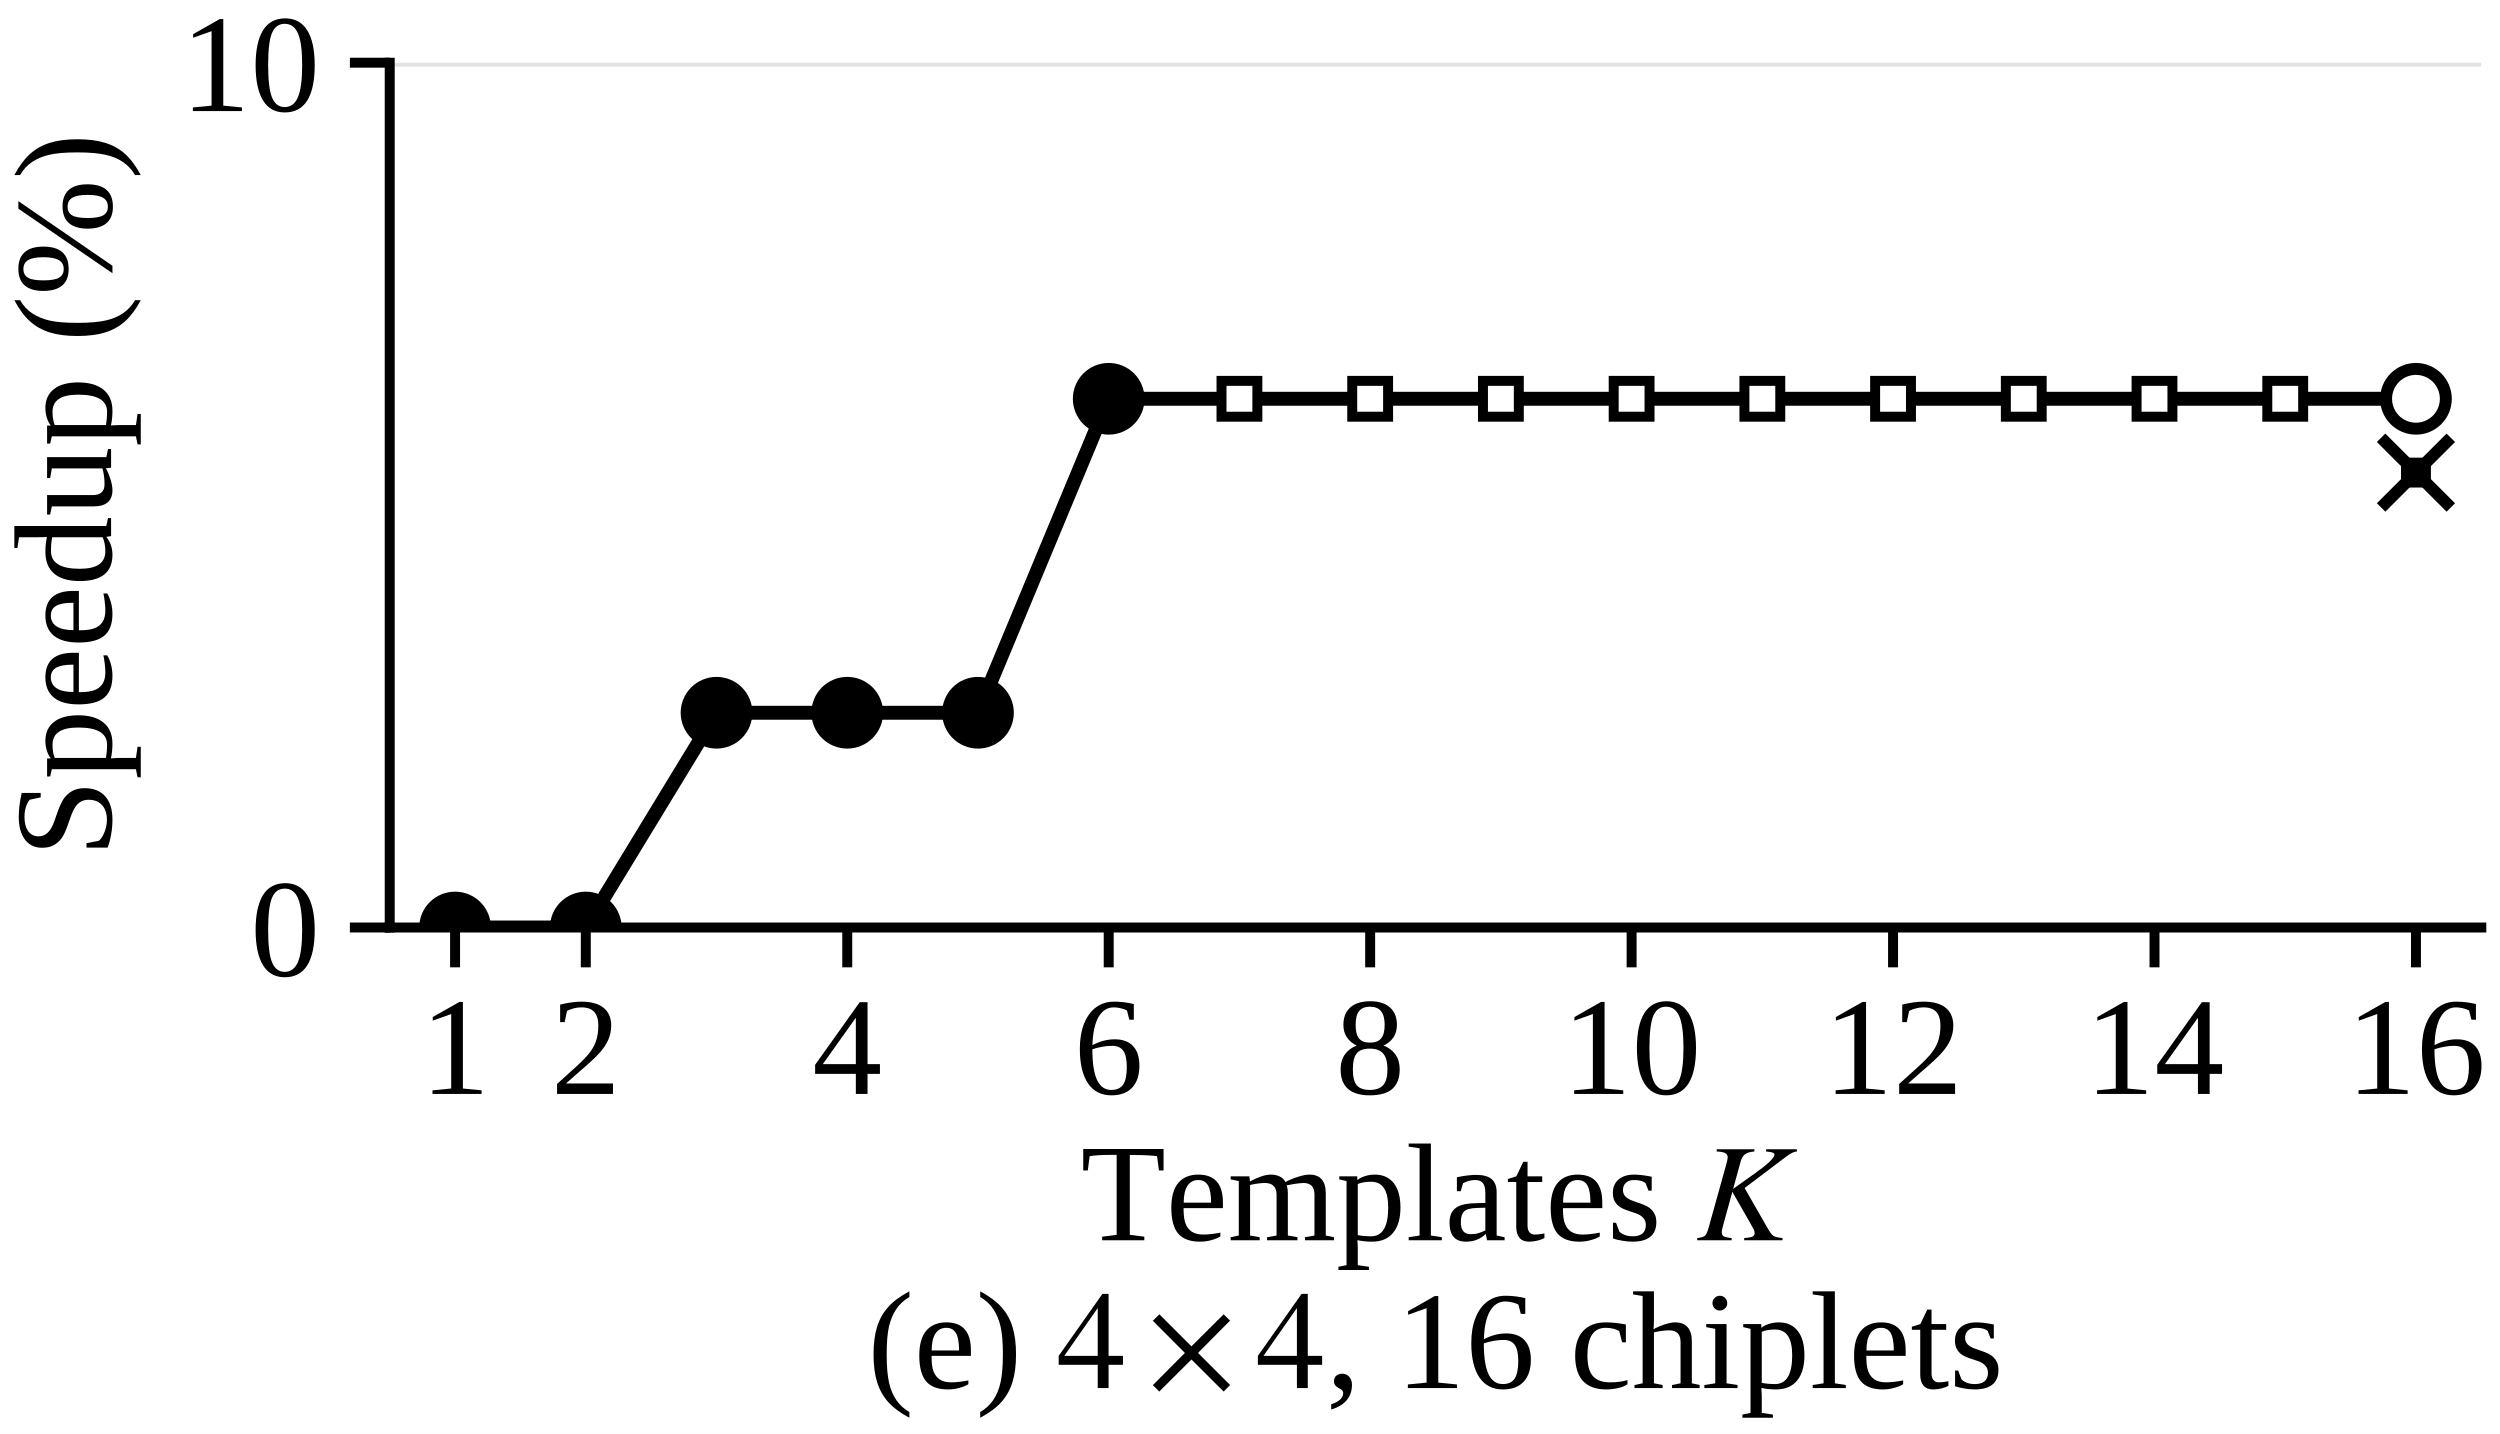
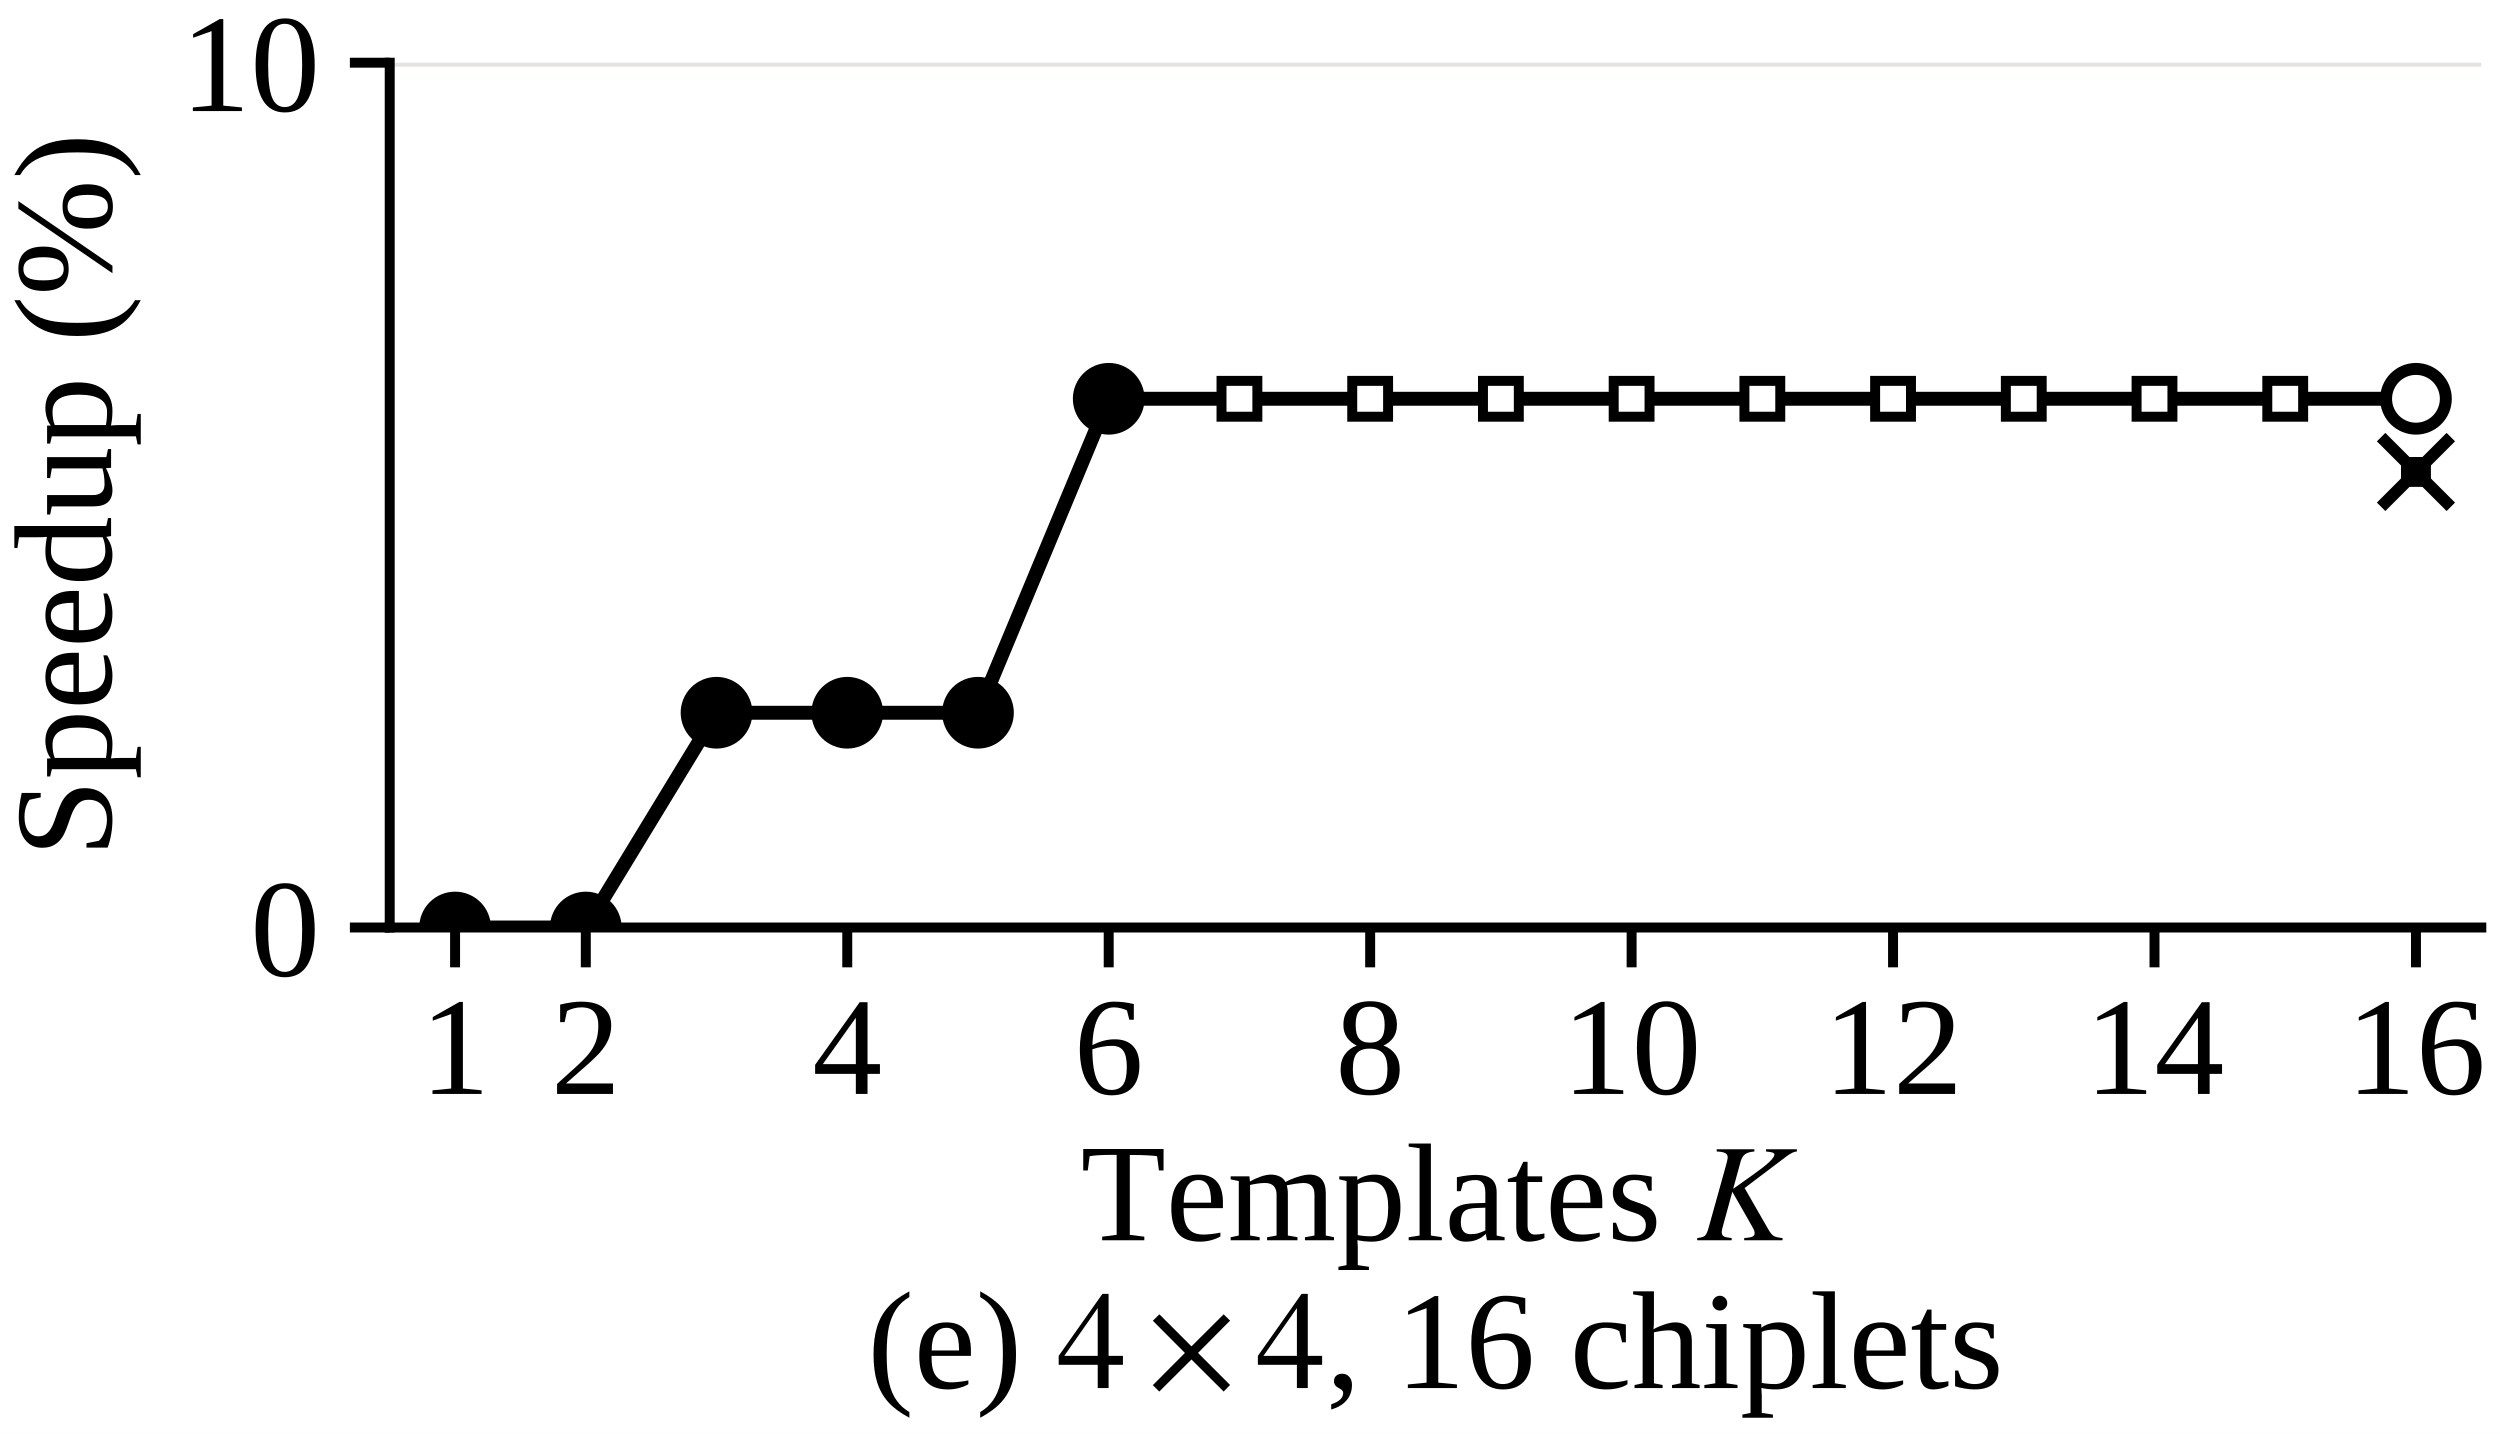
<svg xmlns="http://www.w3.org/2000/svg" xmlns:xlink="http://www.w3.org/1999/xlink" width="125.529pt" height="72pt" viewBox="0 0 125.529 72" version="1.1">
  <defs>
    <style type="text/css">*{stroke-linejoin: round; stroke-linecap: butt}</style>
  </defs>
  <g id="figure_1">
    <g id="patch_1">
      <path d="M 0 72  L 125.529 72  L 125.529 0  L 0 0  z " style="fill: #ffffff" />
    </g>
    <g id="axes_1">
      <g id="patch_2">
        <path d="M 19.568 46.572  L 124.591 46.572  L 124.591 3.149  L 19.568 3.149  z " style="fill: #ffffff" />
      </g>
      <g id="matplotlib.axis_1">
        <g id="xtick_1">
          <g id="line2d_1">
            <defs>
-               <path id="m64a267027c" d="M 0 0  L 0 2  " style="stroke: #000000; stroke-width: 0.5" />
-             </defs>
-             <g>
-               <use xlink:href="#m64a267027c" x="22.85" y="46.572" style="stroke: #000000; stroke-width: 0.5" />
+               <path id="mbdff5ba3a7" d="M 0 0  L 0 2  " style="stroke: #000000; stroke-width: 0.5" />
+             </defs>
+             <g>
+               <use xlink:href="#mbdff5ba3a7" x="22.85" y="46.572" style="stroke: #000000; stroke-width: 0.5" />
            </g>
          </g>
          <g id="text_1">
            <g transform="translate(21.1001 54.92922) scale(0.07 -0.07)">
              <defs>
                <path id="LiberationSerif-31" d="M 1959 250  L 2816 166  L 2816 0  L 563 0  L 563 166  L 1422 250  L 1422 3669  L 575 3366  L 575 3531  L 1797 4225  L 1959 4225  L 1959 250  z " transform="scale(0.015625)" />
              </defs>
              <use xlink:href="#LiberationSerif-31" />
            </g>
          </g>
        </g>
        <g id="xtick_2">
          <g id="line2d_2">
            <g>
-               <use xlink:href="#m64a267027c" x="29.414" y="46.572" style="stroke: #000000; stroke-width: 0.5" />
+               <use xlink:href="#mbdff5ba3a7" x="29.414" y="46.572" style="stroke: #000000; stroke-width: 0.5" />
            </g>
          </g>
          <g id="text_2">
            <g transform="translate(27.66404 54.92922) scale(0.07 -0.07)">
              <defs>
                <path id="LiberationSerif-32" d="M 2847 0  L 281 0  L 281 459  L 863 988  Q 1422 1478 1684 1781  Q 1947 2084 2061 2406  Q 2175 2728 2175 3144  Q 2175 3550 1990 3762  Q 1806 3975 1388 3975  Q 1222 3975 1047 3929  Q 872 3884 738 3809  L 628 3297  L 422 3297  L 422 4103  Q 991 4238 1388 4238  Q 2075 4238 2420 3952  Q 2766 3666 2766 3144  Q 2766 2794 2630 2483  Q 2494 2172 2212 1864  Q 1931 1556 1281 1003  Q 1003 766 691 481  L 2847 481  L 2847 0  z " transform="scale(0.015625)" />
              </defs>
              <use xlink:href="#LiberationSerif-32" />
            </g>
          </g>
        </g>
        <g id="xtick_3">
          <g id="line2d_3">
            <g>
-               <use xlink:href="#m64a267027c" x="42.542" y="46.572" style="stroke: #000000; stroke-width: 0.5" />
+               <use xlink:href="#mbdff5ba3a7" x="42.542" y="46.572" style="stroke: #000000; stroke-width: 0.5" />
            </g>
          </g>
          <g id="text_3">
            <g transform="translate(40.79193 54.92922) scale(0.07 -0.07)">
              <defs>
                <path id="LiberationSerif-34" d="M 2531 922  L 2531 0  L 1994 0  L 1994 922  L 125 922  L 125 1338  L 2172 4213  L 2531 4213  L 2531 1369  L 3100 1369  L 3100 922  L 2531 922  z M 1994 3478  L 1978 3478  L 478 1369  L 1994 1369  L 1994 3478  z " transform="scale(0.015625)" />
              </defs>
              <use xlink:href="#LiberationSerif-34" />
            </g>
          </g>
        </g>
        <g id="xtick_4">
          <g id="line2d_4">
            <g>
-               <use xlink:href="#m64a267027c" x="55.67" y="46.572" style="stroke: #000000; stroke-width: 0.5" />
+               <use xlink:href="#mbdff5ba3a7" x="55.67" y="46.572" style="stroke: #000000; stroke-width: 0.5" />
            </g>
          </g>
          <g id="text_4">
            <g transform="translate(53.91982 54.92922) scale(0.07 -0.07)">
              <defs>
                <path id="LiberationSerif-36" d="M 3009 1300  Q 3009 647 2679 292  Q 2350 -63 1728 -63  Q 1022 -63 648 487  Q 275 1038 275 2069  Q 275 2744 472 3234  Q 669 3725 1023 3981  Q 1378 4238 1844 4238  Q 2300 4238 2753 4128  L 2753 3406  L 2547 3406  L 2438 3834  Q 2334 3891 2159 3933  Q 1984 3975 1844 3975  Q 1388 3975 1133 3533  Q 878 3091 853 2241  Q 1363 2509 1875 2509  Q 2428 2509 2718 2198  Q 3009 1888 3009 1300  z M 1716 184  Q 2094 184 2262 429  Q 2431 675 2431 1241  Q 2431 1753 2270 1981  Q 2109 2209 1759 2209  Q 1331 2209 850 2053  Q 850 1100 1065 642  Q 1281 184 1716 184  z " transform="scale(0.015625)" />
              </defs>
              <use xlink:href="#LiberationSerif-36" />
            </g>
          </g>
        </g>
        <g id="xtick_5">
          <g id="line2d_5">
            <g>
-               <use xlink:href="#m64a267027c" x="68.798" y="46.572" style="stroke: #000000; stroke-width: 0.5" />
+               <use xlink:href="#mbdff5ba3a7" x="68.798" y="46.572" style="stroke: #000000; stroke-width: 0.5" />
            </g>
          </g>
          <g id="text_5">
            <g transform="translate(67.04771 54.92922) scale(0.07 -0.07)">
              <defs>
                <path id="LiberationSerif-38" d="M 2828 3169  Q 2828 2825 2661 2586  Q 2494 2347 2209 2222  Q 2566 2091 2761 1811  Q 2956 1531 2956 1131  Q 2956 538 2622 237  Q 2288 -63 1581 -63  Q 244 -63 244 1131  Q 244 1547 444 1820  Q 644 2094 984 2222  Q 713 2347 542 2584  Q 372 2822 372 3169  Q 372 3688 689 3972  Q 1006 4256 1606 4256  Q 2188 4256 2508 3973  Q 2828 3691 2828 3169  z M 2394 1131  Q 2394 1631 2198 1856  Q 2003 2081 1581 2081  Q 1169 2081 987 1867  Q 806 1653 806 1131  Q 806 603 990 393  Q 1175 184 1581 184  Q 1997 184 2195 401  Q 2394 619 2394 1131  z M 2266 3169  Q 2266 3600 2097 3803  Q 1928 4006 1588 4006  Q 1256 4006 1095 3809  Q 934 3613 934 3169  Q 934 2734 1090 2545  Q 1247 2356 1588 2356  Q 1938 2356 2102 2548  Q 2266 2741 2266 3169  z " transform="scale(0.015625)" />
              </defs>
              <use xlink:href="#LiberationSerif-38" />
            </g>
          </g>
        </g>
        <g id="xtick_6">
          <g id="line2d_6">
            <g>
-               <use xlink:href="#m64a267027c" x="81.926" y="46.572" style="stroke: #000000; stroke-width: 0.5" />
+               <use xlink:href="#mbdff5ba3a7" x="81.926" y="46.572" style="stroke: #000000; stroke-width: 0.5" />
            </g>
          </g>
          <g id="text_6">
            <g transform="translate(78.4256 54.92922) scale(0.07 -0.07)">
              <defs>
                <path id="LiberationSerif-30" d="M 2956 2113  Q 2956 -63 1581 -63  Q 919 -63 581 493  Q 244 1050 244 2113  Q 244 3153 581 3704  Q 919 4256 1606 4256  Q 2269 4256 2612 3711  Q 2956 3166 2956 2113  z M 2381 2113  Q 2381 3119 2190 3562  Q 2000 4006 1581 4006  Q 1175 4006 997 3587  Q 819 3169 819 2113  Q 819 1050 1000 617  Q 1181 184 1581 184  Q 1994 184 2187 639  Q 2381 1094 2381 2113  z " transform="scale(0.015625)" />
              </defs>
              <use xlink:href="#LiberationSerif-31" />
              <use xlink:href="#LiberationSerif-30" x="50" />
            </g>
          </g>
        </g>
        <g id="xtick_7">
          <g id="line2d_7">
            <g>
-               <use xlink:href="#m64a267027c" x="95.053" y="46.572" style="stroke: #000000; stroke-width: 0.5" />
+               <use xlink:href="#mbdff5ba3a7" x="95.053" y="46.572" style="stroke: #000000; stroke-width: 0.5" />
            </g>
          </g>
          <g id="text_7">
            <g transform="translate(91.55348 54.92922) scale(0.07 -0.07)">
              <use xlink:href="#LiberationSerif-31" />
              <use xlink:href="#LiberationSerif-32" x="50" />
            </g>
          </g>
        </g>
        <g id="xtick_8">
          <g id="line2d_8">
            <g>
-               <use xlink:href="#m64a267027c" x="108.181" y="46.572" style="stroke: #000000; stroke-width: 0.5" />
+               <use xlink:href="#mbdff5ba3a7" x="108.181" y="46.572" style="stroke: #000000; stroke-width: 0.5" />
            </g>
          </g>
          <g id="text_8">
            <g transform="translate(104.6814 54.92922) scale(0.07 -0.07)">
              <use xlink:href="#LiberationSerif-31" />
              <use xlink:href="#LiberationSerif-34" x="50" />
            </g>
          </g>
        </g>
        <g id="xtick_9">
          <g id="line2d_9">
            <g>
-               <use xlink:href="#m64a267027c" x="121.309" y="46.572" style="stroke: #000000; stroke-width: 0.5" />
+               <use xlink:href="#mbdff5ba3a7" x="121.309" y="46.572" style="stroke: #000000; stroke-width: 0.5" />
            </g>
          </g>
          <g id="text_9">
            <g transform="translate(117.8093 54.92922) scale(0.07 -0.07)">
              <use xlink:href="#LiberationSerif-31" />
              <use xlink:href="#LiberationSerif-36" x="50" />
            </g>
          </g>
        </g>
        <g id="text_10">
          <g transform="translate(54.26468 62.32) scale(0.07 -0.07)">
            <defs>
              <path id="LiberationSerif-54" d="M 984 0  L 984 166  L 1650 250  L 1650 3922  L 1491 3922  Q 700 3922 409 3859  L 325 3206  L 116 3206  L 116 4191  L 3803 4191  L 3803 3206  L 3591 3206  L 3506 3859  Q 3413 3881 3097 3898  Q 2781 3916 2406 3916  L 2253 3916  L 2253 250  L 2919 166  L 2919 0  L 984 0  z " transform="scale(0.015625)" />
              <path id="LiberationSerif-65" d="M 813 1478  L 813 1422  Q 813 991 908 752  Q 1003 513 1201 388  Q 1400 263 1722 263  Q 1891 263 2122 291  Q 2353 319 2503 353  L 2503 178  Q 2353 81 2095 9  Q 1838 -63 1569 -63  Q 884 -63 567 306  Q 250 675 250 1491  Q 250 2259 572 2637  Q 894 3016 1491 3016  Q 2619 3016 2619 1734  L 2619 1478  L 813 1478  z M 1491 2766  Q 1166 2766 992 2503  Q 819 2241 819 1728  L 2075 1728  Q 2075 2288 1931 2527  Q 1788 2766 1491 2766  z " transform="scale(0.015625)" />
              <path id="LiberationSerif-6d" d="M 1019 2700  Q 1253 2834 1515 2925  Q 1778 3016 1978 3016  Q 2194 3016 2376 2934  Q 2559 2853 2650 2675  Q 2891 2809 3214 2912  Q 3538 3016 3750 3016  Q 4500 3016 4500 2150  L 4500 219  L 4878 141  L 4878 0  L 3544 0  L 3544 141  L 3981 219  L 3981 2094  Q 3981 2631 3481 2631  Q 3400 2631 3292 2618  Q 3184 2606 3076 2590  Q 2969 2575 2870 2554  Q 2772 2534 2706 2522  Q 2759 2353 2759 2150  L 2759 219  L 3200 141  L 3200 0  L 1806 0  L 1806 141  L 2241 219  L 2241 2094  Q 2241 2353 2108 2492  Q 1975 2631 1709 2631  Q 1434 2631 1025 2541  L 1025 219  L 1466 141  L 1466 0  L 134 0  L 134 141  L 506 219  L 506 2719  L 134 2797  L 134 2938  L 994 2938  L 1019 2700  z " transform="scale(0.015625)" />
              <path id="LiberationSerif-70" d="M 475 2719  L 141 2797  L 141 2938  L 966 2938  L 972 2766  Q 1103 2878 1323 2947  Q 1544 3016 1772 3016  Q 2334 3016 2642 2625  Q 2950 2234 2950 1503  Q 2950 756 2614 346  Q 2278 -63 1644 -63  Q 1291 -63 972 6  Q 991 -219 991 -347  L 991 -1141  L 1503 -1216  L 1503 -1363  L 103 -1363  L 103 -1216  L 475 -1141  L 475 2719  z M 2388 1503  Q 2388 2103 2192 2395  Q 1997 2688 1600 2688  Q 1234 2688 991 2584  L 991 238  Q 1269 184 1600 184  Q 2388 184 2388 1503  z " transform="scale(0.015625)" />
              <path id="LiberationSerif-6c" d="M 1147 219  L 1650 141  L 1650 0  L 128 0  L 128 141  L 628 219  L 628 4225  L 128 4300  L 128 4441  L 1147 4441  L 1147 219  z " transform="scale(0.015625)" />
              <path id="LiberationSerif-61" d="M 1453 3003  Q 1934 3003 2161 2806  Q 2388 2609 2388 2203  L 2388 219  L 2753 141  L 2753 0  L 1947 0  L 1888 294  Q 1531 -63 978 -63  Q 225 -63 225 813  Q 225 1106 339 1298  Q 453 1491 703 1592  Q 953 1694 1428 1703  L 1869 1716  L 1869 2175  Q 1869 2478 1758 2622  Q 1647 2766 1416 2766  Q 1103 2766 844 2619  L 738 2253  L 563 2253  L 563 2894  Q 1069 3003 1453 3003  z M 1869 1497  L 1459 1484  Q 1041 1469 892 1322  Q 744 1175 744 831  Q 744 281 1191 281  Q 1403 281 1558 329  Q 1713 378 1869 453  L 1869 1497  z " transform="scale(0.015625)" />
              <path id="LiberationSerif-74" d="M 1044 -63  Q 744 -63 595 115  Q 447 294 447 616  L 447 2675  L 63 2675  L 63 2816  L 453 2938  L 769 3603  L 966 3603  L 966 2938  L 1638 2938  L 1638 2675  L 966 2675  L 966 672  Q 966 469 1058 366  Q 1150 263 1300 263  Q 1481 263 1741 313  L 1741 109  Q 1631 34 1425 -14  Q 1219 -63 1044 -63  z " transform="scale(0.015625)" />
              <path id="LiberationSerif-73" d="M 2259 825  Q 2259 388 1982 162  Q 1706 -63 1166 -63  Q 947 -63 683 -17  Q 419 28 269 84  L 269 806  L 409 806  L 563 397  Q 797 184 1172 184  Q 1778 184 1778 703  Q 1778 1084 1300 1247  L 1022 1338  Q 706 1441 562 1547  Q 419 1653 341 1808  Q 263 1963 263 2181  Q 263 2569 527 2792  Q 791 3016 1241 3016  Q 1563 3016 2047 2919  L 2047 2278  L 1900 2278  L 1769 2619  Q 1603 2766 1247 2766  Q 994 2766 861 2641  Q 728 2516 728 2303  Q 728 2125 848 2003  Q 969 1881 1213 1800  Q 1672 1644 1812 1572  Q 1953 1500 2051 1395  Q 2150 1291 2204 1156  Q 2259 1022 2259 825  z " transform="scale(0.015625)" />
              <path id="LiberationSerif-20" transform="scale(0.015625)" />
              <path id="STIXGeneral-Italic-4b" d="M 4621 4179  L 4621 4077  Q 4442 4077 4128 3840  L 2221 2400  L 3296 525  Q 3443 269 3552 201  Q 3661 134 3962 102  L 3962 0  L 2202 0  L 2202 102  L 2387 122  Q 2682 147 2682 326  Q 2682 365 2672 409  Q 2662 454 2630 515  Q 2598 576 2579 611  Q 2560 646 2509 736  Q 2458 826 2445 851  L 1658 2227  L 1242 710  Q 1171 467 1171 384  Q 1171 237 1264 182  Q 1357 128 1626 102  L 1626 0  L 45 0  L 45 102  Q 320 134 403 211  Q 486 288 563 557  L 1357 3405  Q 1446 3725 1446 3802  Q 1446 3936 1337 4000  Q 1229 4064 941 4077  L 941 4179  L 2669 4179  L 2669 4077  Q 2400 4058 2253 3958  Q 2106 3859 2035 3603  L 1696 2362  L 2675 3059  Q 3590 3706 3590 3936  Q 3590 4032 3360 4058  L 3206 4077  L 3206 4179  L 4621 4179  z " transform="scale(0.015625)" />
            </defs>
            <use xlink:href="#LiberationSerif-54" transform="translate(0 0.609375)" />
            <use xlink:href="#LiberationSerif-65" transform="translate(61.08398 0.609375)" />
            <use xlink:href="#LiberationSerif-6d" transform="translate(105.4688 0.609375)" />
            <use xlink:href="#LiberationSerif-70" transform="translate(183.252 0.609375)" />
            <use xlink:href="#LiberationSerif-6c" transform="translate(233.252 0.609375)" />
            <use xlink:href="#LiberationSerif-61" transform="translate(261.0352 0.609375)" />
            <use xlink:href="#LiberationSerif-74" transform="translate(305.4199 0.609375)" />
            <use xlink:href="#LiberationSerif-65" transform="translate(333.2031 0.609375)" />
            <use xlink:href="#LiberationSerif-73" transform="translate(377.5879 0.609375)" />
            <use xlink:href="#LiberationSerif-20" transform="translate(416.5039 0.609375)" />
            <use xlink:href="#STIXGeneral-Italic-4b" transform="translate(441.5039 0.609375)" />
          </g>
          <g transform="translate(43.55468 69.74) scale(0.07 -0.07)">
            <defs>
              <path id="LiberationSerif-28" d="M 884 1544  Q 884 731 993 248  Q 1103 -234 1337 -565  Q 1572 -897 1925 -1100  L 1925 -1363  Q 1306 -1034 957 -645  Q 609 -256 445 270  Q 281 797 281 1544  Q 281 2288 443 2811  Q 606 3334 953 3721  Q 1300 4109 1925 4441  L 1925 4178  Q 1544 3959 1319 3617  Q 1094 3275 989 2819  Q 884 2363 884 1544  z " transform="scale(0.015625)" />
              <path id="LiberationSerif-29" d="M 206 -1363  L 206 -1100  Q 559 -897 793 -564  Q 1028 -231 1137 251  Q 1247 734 1247 1544  Q 1247 2363 1142 2819  Q 1038 3275 813 3617  Q 588 3959 206 4178  L 206 4441  Q 831 4106 1178 3720  Q 1525 3334 1687 2811  Q 1850 2288 1850 1544  Q 1850 800 1687 273  Q 1525 -253 1178 -640  Q 831 -1028 206 -1363  z " transform="scale(0.015625)" />
              <path id="STIXGeneral-Regular-34" d="M 3027 1069  L 2368 1069  L 2368 0  L 1869 0  L 1869 1069  L 77 1069  L 77 1478  L 2086 4326  L 2368 4326  L 2368 1478  L 3027 1478  L 3027 1069  z M 1869 1478  L 1869 3674  L 333 1478  L 1869 1478  z " transform="scale(0.015625)" />
              <path id="STIXGeneral-Regular-d7" d="M 3821 141  L 3526 -160  L 2048 1312  L 570 -160  L 275 134  L 1747 1613  L 275 3091  L 576 3386  L 2048 1914  L 3526 3386  L 3821 3098  L 2349 1613  L 3821 141  z " transform="scale(0.015625)" />
              <path id="LiberationSerif-2c" d="M 1197 153  Q 1197 -275 948 -564  Q 700 -853 244 -984  L 244 -744  Q 794 -569 794 -219  Q 794 -156 747 -106  Q 700 -56 584 3  Q 372 113 372 313  Q 372 481 478 570  Q 584 659 750 659  Q 950 659 1073 515  Q 1197 372 1197 153  z " transform="scale(0.015625)" />
              <path id="LiberationSerif-63" d="M 2644 178  Q 2491 66 2222 1  Q 1953 -63 1672 -63  Q 244 -63 244 1491  Q 244 2225 608 2620  Q 972 3016 1650 3016  Q 2072 3016 2572 2919  L 2572 2100  L 2400 2100  L 2266 2619  Q 2006 2766 1644 2766  Q 806 2766 806 1491  Q 806 828 1061 545  Q 1316 263 1850 263  Q 2306 263 2644 366  L 2644 178  z " transform="scale(0.015625)" />
              <path id="LiberationSerif-68" d="M 1019 3169  Q 1019 2844 997 2700  Q 1222 2828 1508 2922  Q 1794 3016 1991 3016  Q 2372 3016 2565 2794  Q 2759 2572 2759 2150  L 2759 219  L 3116 141  L 3116 0  L 1850 0  L 1850 141  L 2241 219  L 2241 2113  Q 2241 2650 1722 2650  Q 1428 2650 1019 2559  L 1019 219  L 1416 141  L 1416 0  L 128 0  L 128 141  L 500 219  L 500 4225  L 63 4300  L 63 4441  L 1019 4441  L 1019 3169  z " transform="scale(0.015625)" />
              <path id="LiberationSerif-69" d="M 1184 3897  Q 1184 3759 1084 3659  Q 984 3559 844 3559  Q 706 3559 606 3659  Q 506 3759 506 3897  Q 506 4038 606 4138  Q 706 4238 844 4238  Q 984 4238 1084 4138  Q 1184 4038 1184 3897  z M 1153 219  L 1656 141  L 1656 0  L 134 0  L 134 141  L 634 219  L 634 2719  L 219 2797  L 219 2938  L 1153 2938  L 1153 219  z " transform="scale(0.015625)" />
            </defs>
            <use xlink:href="#LiberationSerif-28" transform="translate(0 0.609375)" />
            <use xlink:href="#LiberationSerif-65" transform="translate(33.30078 0.609375)" />
            <use xlink:href="#LiberationSerif-29" transform="translate(77.68555 0.609375)" />
            <use xlink:href="#LiberationSerif-20" transform="translate(110.9863 0.609375)" />
            <use xlink:href="#STIXGeneral-Regular-34" transform="translate(135.9863 0.609375)" />
            <use xlink:href="#STIXGeneral-Regular-d7" transform="translate(200.4263 0.609375)" />
            <use xlink:href="#STIXGeneral-Regular-34" transform="translate(278.8663 0.609375)" />
            <use xlink:href="#LiberationSerif-2c" transform="translate(328.8663 0.609375)" />
            <use xlink:href="#LiberationSerif-20" transform="translate(353.8663 0.609375)" />
            <use xlink:href="#LiberationSerif-31" transform="translate(378.8663 0.609375)" />
            <use xlink:href="#LiberationSerif-36" transform="translate(428.8663 0.609375)" />
            <use xlink:href="#LiberationSerif-20" transform="translate(478.8663 0.609375)" />
            <use xlink:href="#LiberationSerif-63" transform="translate(503.8663 0.609375)" />
            <use xlink:href="#LiberationSerif-68" transform="translate(548.251 0.609375)" />
            <use xlink:href="#LiberationSerif-69" transform="translate(598.251 0.609375)" />
            <use xlink:href="#LiberationSerif-70" transform="translate(626.0342 0.609375)" />
            <use xlink:href="#LiberationSerif-6c" transform="translate(676.0342 0.609375)" />
            <use xlink:href="#LiberationSerif-65" transform="translate(703.8174 0.609375)" />
            <use xlink:href="#LiberationSerif-74" transform="translate(748.2022 0.609375)" />
            <use xlink:href="#LiberationSerif-73" transform="translate(775.9854 0.609375)" />
          </g>
        </g>
      </g>
      <g id="matplotlib.axis_2">
        <g id="ytick_1">
          <g id="line2d_10">
-             <path d="M 19.568 46.572  L 124.591 46.572  " clip-path="url(#pf6d9e031af)" style="fill: none; stroke: #e4e3df; stroke-width: 0.4; stroke-linecap: square" />
+             <path d="M 19.568 46.572  L 124.591 46.572  " clip-path="url(#p5b12b3b62a)" style="fill: none; stroke: #e4e3df; stroke-width: 0.4; stroke-linecap: square" />
          </g>
          <g id="line2d_11">
            <defs>
-               <path id="maae9684314" d="M 0 0  L -2 0  " style="stroke: #000000; stroke-width: 0.5" />
-             </defs>
-             <g>
-               <use xlink:href="#maae9684314" x="19.568" y="46.572" style="stroke: #000000; stroke-width: 0.5" />
+               <path id="m17e266e021" d="M 0 0  L -2 0  " style="stroke: #000000; stroke-width: 0.5" />
+             </defs>
+             <g>
+               <use xlink:href="#m17e266e021" x="19.568" y="46.572" style="stroke: #000000; stroke-width: 0.5" />
            </g>
          </g>
          <g id="text_11">
            <g transform="translate(12.56813 49.00055) scale(0.07 -0.07)">
              <use xlink:href="#LiberationSerif-30" />
            </g>
          </g>
        </g>
        <g id="ytick_2">
          <g id="line2d_12">
-             <path d="M 19.568 3.149  L 124.591 3.149  " clip-path="url(#pf6d9e031af)" style="fill: none; stroke: #e4e3df; stroke-width: 0.4; stroke-linecap: square" />
+             <path d="M 19.568 3.149  L 124.591 3.149  " clip-path="url(#p5b12b3b62a)" style="fill: none; stroke: #e4e3df; stroke-width: 0.4; stroke-linecap: square" />
          </g>
          <g id="line2d_13">
            <g>
-               <use xlink:href="#maae9684314" x="19.568" y="3.149" style="stroke: #000000; stroke-width: 0.5" />
+               <use xlink:href="#m17e266e021" x="19.568" y="3.149" style="stroke: #000000; stroke-width: 0.5" />
            </g>
          </g>
          <g id="text_12">
            <g transform="translate(9.068125 5.577344) scale(0.07 -0.07)">
              <use xlink:href="#LiberationSerif-31" />
              <use xlink:href="#LiberationSerif-30" x="50" />
            </g>
          </g>
        </g>
        <g id="text_13">
          <g transform="translate(5.577344 43.03512) rotate(-90) scale(0.07 -0.07)">
            <defs>
              <path id="LiberationSerif-53" d="M 434 1128  L 638 1128  L 747 563  Q 863 416 1145 303  Q 1428 191 1703 191  Q 2141 191 2386 414  Q 2631 638 2631 1031  Q 2631 1256 2536 1403  Q 2441 1550 2286 1651  Q 2131 1753 1934 1823  Q 1738 1894 1530 1966  Q 1322 2038 1125 2125  Q 928 2213 773 2347  Q 619 2481 523 2679  Q 428 2878 428 3169  Q 428 3669 803 3953  Q 1178 4238 1844 4238  Q 2350 4238 2944 4103  L 2944 3231  L 2741 3231  L 2631 3744  Q 2313 3975 1844 3975  Q 1425 3975 1189 3804  Q 953 3634 953 3334  Q 953 3131 1048 2997  Q 1144 2863 1298 2767  Q 1453 2672 1651 2603  Q 1850 2534 2058 2461  Q 2266 2388 2464 2295  Q 2663 2203 2817 2061  Q 2972 1919 3067 1714  Q 3163 1509 3163 1209  Q 3163 603 2791 270  Q 2419 -63 1719 -63  Q 1381 -63 1040 -3  Q 700 56 434 159  L 434 1128  z " transform="scale(0.015625)" />
              <path id="LiberationSerif-64" d="M 2259 219  Q 1906 -63 1434 -63  Q 231 -63 231 1441  Q 231 2213 572 2614  Q 913 3016 1575 3016  Q 1913 3016 2259 2944  Q 2241 3047 2241 3463  L 2241 4225  L 1747 4300  L 1747 4441  L 2759 4441  L 2759 219  L 3122 141  L 3122 0  L 2297 0  L 2259 219  z M 794 1441  Q 794 847 994 555  Q 1194 263 1606 263  Q 1959 263 2241 384  L 2241 2706  Q 1963 2759 1606 2759  Q 794 2759 794 1441  z " transform="scale(0.015625)" />
              <path id="LiberationSerif-75" d="M 978 838  Q 978 300 1478 300  Q 1866 300 2203 397  L 2203 2719  L 1759 2797  L 1759 2938  L 2719 2938  L 2719 219  L 3091 141  L 3091 0  L 2234 0  L 2209 238  Q 1988 116 1697 26  Q 1406 -63 1209 -63  Q 459 -63 459 800  L 459 2719  L 84 2797  L 84 2938  L 978 2938  L 978 838  z " transform="scale(0.015625)" />
              <path id="LiberationSerif-25" d="M 1375 -63  L 1031 -63  L 3994 4256  L 4341 4256  L 1375 -63  z M 2253 3109  Q 2253 1947 1222 1947  Q 719 1947 469 2244  Q 219 2541 219 3109  Q 219 4256 1241 4256  Q 1738 4256 1995 3968  Q 2253 3681 2253 3109  z M 1766 3109  Q 1766 3584 1636 3804  Q 1506 4025 1222 4025  Q 950 4025 826 3817  Q 703 3609 703 3109  Q 703 2597 828 2386  Q 953 2175 1222 2175  Q 1503 2175 1634 2398  Q 1766 2622 1766 3109  z M 5113 1081  Q 5113 -84 4084 -84  Q 3581 -84 3329 212  Q 3078 509 3078 1081  Q 3078 1638 3331 1933  Q 3584 2228 4103 2228  Q 4600 2228 4856 1940  Q 5113 1653 5113 1081  z M 4628 1081  Q 4628 1556 4498 1776  Q 4369 1997 4084 1997  Q 3813 1997 3689 1789  Q 3566 1581 3566 1081  Q 3566 569 3691 358  Q 3816 147 4084 147  Q 4366 147 4497 370  Q 4628 594 4628 1081  z " transform="scale(0.015625)" />
            </defs>
            <use xlink:href="#LiberationSerif-53" />
            <use xlink:href="#LiberationSerif-70" x="55.615" />
            <use xlink:href="#LiberationSerif-65" x="105.615" />
            <use xlink:href="#LiberationSerif-65" x="150" />
            <use xlink:href="#LiberationSerif-64" x="194.385" />
            <use xlink:href="#LiberationSerif-75" x="244.385" />
            <use xlink:href="#LiberationSerif-70" x="294.385" />
            <use xlink:href="#LiberationSerif-20" x="344.385" />
            <use xlink:href="#LiberationSerif-28" x="369.385" />
            <use xlink:href="#LiberationSerif-25" x="402.686" />
            <use xlink:href="#LiberationSerif-29" x="485.986" />
          </g>
        </g>
      </g>
      <g id="line2d_14">
-         <path d="M 22.85 46.572  L 29.414 46.572  L 35.978 35.788  L 42.542 35.788  L 49.106 35.788  L 55.67 20.024  L 62.234 20.024  L 68.798 20.024  L 75.362 20.024  L 81.926 20.024  L 88.49 20.024  L 95.053 20.024  L 101.617 20.024  L 108.181 20.024  L 114.745 20.024  L 121.309 20.024  " clip-path="url(#pf6d9e031af)" style="fill: none; stroke: #000000; stroke-width: 0.7; stroke-linecap: square" />
+         <path d="M 22.85 46.572  L 29.414 46.572  L 35.978 35.788  L 42.542 35.788  L 49.106 35.788  L 55.67 20.024  L 62.234 20.024  L 68.798 20.024  L 75.362 20.024  L 81.926 20.024  L 88.49 20.024  L 95.053 20.024  L 101.617 20.024  L 108.181 20.024  L 114.745 20.024  L 121.309 20.024  " clip-path="url(#p5b12b3b62a)" style="fill: none; stroke: #000000; stroke-width: 0.7; stroke-linecap: square" />
      </g>
      <g id="patch_3">
        <path d="M 19.568 46.572  L 19.568 3.149  " style="fill: none; stroke: #000000; stroke-width: 0.5; stroke-linejoin: miter; stroke-linecap: square" />
      </g>
      <g id="patch_4">
        <path d="M 19.568 46.572  L 124.591 46.572  " style="fill: none; stroke: #000000; stroke-width: 0.5; stroke-linejoin: miter; stroke-linecap: square" />
      </g>
      <g id="line2d_15">
-         <path d="M 22.85 46.572  " clip-path="url(#pf6d9e031af)" style="fill: none; stroke: #000000; stroke-width: 1.5; stroke-linecap: square" />
+         <path d="M 22.85 46.572  " clip-path="url(#p5b12b3b62a)" style="fill: none; stroke: #000000; stroke-width: 1.5; stroke-linecap: square" />
        <defs>
-           <path id="mecdee84540" d="M 0 1.5  C 0.398 1.5 0.779 1.342 1.061 1.061  C 1.342 0.779 1.5 0.398 1.5 0  C 1.5 -0.398 1.342 -0.779 1.061 -1.061  C 0.779 -1.342 0.398 -1.5 0 -1.5  C -0.398 -1.5 -0.779 -1.342 -1.061 -1.061  C -1.342 -0.779 -1.5 -0.398 -1.5 0  C -1.5 0.398 -1.342 0.779 -1.061 1.061  C -0.779 1.342 -0.398 1.5 0 1.5  z " style="stroke: #000000; stroke-width: 0.6" />
+           <path id="mfb39e29138" d="M 0 1.5  C 0.398 1.5 0.779 1.342 1.061 1.061  C 1.342 0.779 1.5 0.398 1.5 0  C 1.5 -0.398 1.342 -0.779 1.061 -1.061  C 0.779 -1.342 0.398 -1.5 0 -1.5  C -0.398 -1.5 -0.779 -1.342 -1.061 -1.061  C -1.342 -0.779 -1.5 -0.398 -1.5 0  C -1.5 0.398 -1.342 0.779 -1.061 1.061  C -0.779 1.342 -0.398 1.5 0 1.5  z " style="stroke: #000000; stroke-width: 0.6" />
        </defs>
-         <g clip-path="url(#pf6d9e031af)">
-           <use xlink:href="#mecdee84540" x="22.85" y="46.572" style="stroke: #000000; stroke-width: 0.6" />
+         <g clip-path="url(#p5b12b3b62a)">
+           <use xlink:href="#mfb39e29138" x="22.85" y="46.572" style="stroke: #000000; stroke-width: 0.6" />
        </g>
      </g>
      <g id="line2d_16">
-         <path d="M 29.414 46.572  " clip-path="url(#pf6d9e031af)" style="fill: none; stroke: #000000; stroke-width: 1.5; stroke-linecap: square" />
-         <g clip-path="url(#pf6d9e031af)">
-           <use xlink:href="#mecdee84540" x="29.414" y="46.572" style="stroke: #000000; stroke-width: 0.6" />
+         <path d="M 29.414 46.572  " clip-path="url(#p5b12b3b62a)" style="fill: none; stroke: #000000; stroke-width: 1.5; stroke-linecap: square" />
+         <g clip-path="url(#p5b12b3b62a)">
+           <use xlink:href="#mfb39e29138" x="29.414" y="46.572" style="stroke: #000000; stroke-width: 0.6" />
        </g>
      </g>
      <g id="line2d_17">
-         <path d="M 35.978 35.788  " clip-path="url(#pf6d9e031af)" style="fill: none; stroke: #000000; stroke-width: 1.5; stroke-linecap: square" />
-         <g clip-path="url(#pf6d9e031af)">
-           <use xlink:href="#mecdee84540" x="35.978" y="35.788" style="stroke: #000000; stroke-width: 0.6" />
+         <path d="M 35.978 35.788  " clip-path="url(#p5b12b3b62a)" style="fill: none; stroke: #000000; stroke-width: 1.5; stroke-linecap: square" />
+         <g clip-path="url(#p5b12b3b62a)">
+           <use xlink:href="#mfb39e29138" x="35.978" y="35.788" style="stroke: #000000; stroke-width: 0.6" />
        </g>
      </g>
      <g id="line2d_18">
-         <path d="M 42.542 35.788  " clip-path="url(#pf6d9e031af)" style="fill: none; stroke: #000000; stroke-width: 1.5; stroke-linecap: square" />
-         <g clip-path="url(#pf6d9e031af)">
-           <use xlink:href="#mecdee84540" x="42.542" y="35.788" style="stroke: #000000; stroke-width: 0.6" />
+         <path d="M 42.542 35.788  " clip-path="url(#p5b12b3b62a)" style="fill: none; stroke: #000000; stroke-width: 1.5; stroke-linecap: square" />
+         <g clip-path="url(#p5b12b3b62a)">
+           <use xlink:href="#mfb39e29138" x="42.542" y="35.788" style="stroke: #000000; stroke-width: 0.6" />
        </g>
      </g>
      <g id="line2d_19">
-         <path d="M 49.106 35.788  " clip-path="url(#pf6d9e031af)" style="fill: none; stroke: #000000; stroke-width: 1.5; stroke-linecap: square" />
-         <g clip-path="url(#pf6d9e031af)">
-           <use xlink:href="#mecdee84540" x="49.106" y="35.788" style="stroke: #000000; stroke-width: 0.6" />
+         <path d="M 49.106 35.788  " clip-path="url(#p5b12b3b62a)" style="fill: none; stroke: #000000; stroke-width: 1.5; stroke-linecap: square" />
+         <g clip-path="url(#p5b12b3b62a)">
+           <use xlink:href="#mfb39e29138" x="49.106" y="35.788" style="stroke: #000000; stroke-width: 0.6" />
        </g>
      </g>
      <g id="line2d_20">
-         <path d="M 55.67 20.024  " clip-path="url(#pf6d9e031af)" style="fill: none; stroke: #000000; stroke-width: 1.5; stroke-linecap: square" />
-         <g clip-path="url(#pf6d9e031af)">
-           <use xlink:href="#mecdee84540" x="55.67" y="20.024" style="stroke: #000000; stroke-width: 0.6" />
+         <path d="M 55.67 20.024  " clip-path="url(#p5b12b3b62a)" style="fill: none; stroke: #000000; stroke-width: 1.5; stroke-linecap: square" />
+         <g clip-path="url(#p5b12b3b62a)">
+           <use xlink:href="#mfb39e29138" x="55.67" y="20.024" style="stroke: #000000; stroke-width: 0.6" />
        </g>
      </g>
      <g id="line2d_21">
-         <path d="M 62.234 20.024  " clip-path="url(#pf6d9e031af)" style="fill: none; stroke: #000000; stroke-width: 1.5; stroke-linecap: square" />
+         <path d="M 62.234 20.024  " clip-path="url(#p5b12b3b62a)" style="fill: none; stroke: #000000; stroke-width: 1.5; stroke-linecap: square" />
        <defs>
-           <path id="m1ad881778b" d="M -0.9 0.9  L 0.9 0.9  L 0.9 -0.9  L -0.9 -0.9  z " style="stroke: #000000; stroke-width: 0.5; stroke-linejoin: miter" />
+           <path id="mbec3d30dc2" d="M -0.9 0.9  L 0.9 0.9  L 0.9 -0.9  L -0.9 -0.9  z " style="stroke: #000000; stroke-width: 0.5; stroke-linejoin: miter" />
        </defs>
-         <g clip-path="url(#pf6d9e031af)">
-           <use xlink:href="#m1ad881778b" x="62.234" y="20.024" style="fill: #ffffff; stroke: #000000; stroke-width: 0.5; stroke-linejoin: miter" />
+         <g clip-path="url(#p5b12b3b62a)">
+           <use xlink:href="#mbec3d30dc2" x="62.234" y="20.024" style="fill: #ffffff; stroke: #000000; stroke-width: 0.5; stroke-linejoin: miter" />
        </g>
      </g>
      <g id="line2d_22">
-         <path d="M 68.798 20.024  " clip-path="url(#pf6d9e031af)" style="fill: none; stroke: #000000; stroke-width: 1.5; stroke-linecap: square" />
-         <g clip-path="url(#pf6d9e031af)">
-           <use xlink:href="#m1ad881778b" x="68.798" y="20.024" style="fill: #ffffff; stroke: #000000; stroke-width: 0.5; stroke-linejoin: miter" />
+         <path d="M 68.798 20.024  " clip-path="url(#p5b12b3b62a)" style="fill: none; stroke: #000000; stroke-width: 1.5; stroke-linecap: square" />
+         <g clip-path="url(#p5b12b3b62a)">
+           <use xlink:href="#mbec3d30dc2" x="68.798" y="20.024" style="fill: #ffffff; stroke: #000000; stroke-width: 0.5; stroke-linejoin: miter" />
        </g>
      </g>
      <g id="line2d_23">
-         <path d="M 75.362 20.024  " clip-path="url(#pf6d9e031af)" style="fill: none; stroke: #000000; stroke-width: 1.5; stroke-linecap: square" />
-         <g clip-path="url(#pf6d9e031af)">
-           <use xlink:href="#m1ad881778b" x="75.362" y="20.024" style="fill: #ffffff; stroke: #000000; stroke-width: 0.5; stroke-linejoin: miter" />
+         <path d="M 75.362 20.024  " clip-path="url(#p5b12b3b62a)" style="fill: none; stroke: #000000; stroke-width: 1.5; stroke-linecap: square" />
+         <g clip-path="url(#p5b12b3b62a)">
+           <use xlink:href="#mbec3d30dc2" x="75.362" y="20.024" style="fill: #ffffff; stroke: #000000; stroke-width: 0.5; stroke-linejoin: miter" />
        </g>
      </g>
      <g id="line2d_24">
-         <path d="M 81.926 20.024  " clip-path="url(#pf6d9e031af)" style="fill: none; stroke: #000000; stroke-width: 1.5; stroke-linecap: square" />
-         <g clip-path="url(#pf6d9e031af)">
-           <use xlink:href="#m1ad881778b" x="81.926" y="20.024" style="fill: #ffffff; stroke: #000000; stroke-width: 0.5; stroke-linejoin: miter" />
+         <path d="M 81.926 20.024  " clip-path="url(#p5b12b3b62a)" style="fill: none; stroke: #000000; stroke-width: 1.5; stroke-linecap: square" />
+         <g clip-path="url(#p5b12b3b62a)">
+           <use xlink:href="#mbec3d30dc2" x="81.926" y="20.024" style="fill: #ffffff; stroke: #000000; stroke-width: 0.5; stroke-linejoin: miter" />
        </g>
      </g>
      <g id="line2d_25">
-         <path d="M 88.49 20.024  " clip-path="url(#pf6d9e031af)" style="fill: none; stroke: #000000; stroke-width: 1.5; stroke-linecap: square" />
-         <g clip-path="url(#pf6d9e031af)">
-           <use xlink:href="#m1ad881778b" x="88.49" y="20.024" style="fill: #ffffff; stroke: #000000; stroke-width: 0.5; stroke-linejoin: miter" />
+         <path d="M 88.49 20.024  " clip-path="url(#p5b12b3b62a)" style="fill: none; stroke: #000000; stroke-width: 1.5; stroke-linecap: square" />
+         <g clip-path="url(#p5b12b3b62a)">
+           <use xlink:href="#mbec3d30dc2" x="88.49" y="20.024" style="fill: #ffffff; stroke: #000000; stroke-width: 0.5; stroke-linejoin: miter" />
        </g>
      </g>
      <g id="line2d_26">
-         <path d="M 95.053 20.024  " clip-path="url(#pf6d9e031af)" style="fill: none; stroke: #000000; stroke-width: 1.5; stroke-linecap: square" />
-         <g clip-path="url(#pf6d9e031af)">
-           <use xlink:href="#m1ad881778b" x="95.053" y="20.024" style="fill: #ffffff; stroke: #000000; stroke-width: 0.5; stroke-linejoin: miter" />
+         <path d="M 95.053 20.024  " clip-path="url(#p5b12b3b62a)" style="fill: none; stroke: #000000; stroke-width: 1.5; stroke-linecap: square" />
+         <g clip-path="url(#p5b12b3b62a)">
+           <use xlink:href="#mbec3d30dc2" x="95.053" y="20.024" style="fill: #ffffff; stroke: #000000; stroke-width: 0.5; stroke-linejoin: miter" />
        </g>
      </g>
      <g id="line2d_27">
-         <path d="M 101.617 20.024  " clip-path="url(#pf6d9e031af)" style="fill: none; stroke: #000000; stroke-width: 1.5; stroke-linecap: square" />
-         <g clip-path="url(#pf6d9e031af)">
-           <use xlink:href="#m1ad881778b" x="101.617" y="20.024" style="fill: #ffffff; stroke: #000000; stroke-width: 0.5; stroke-linejoin: miter" />
+         <path d="M 101.617 20.024  " clip-path="url(#p5b12b3b62a)" style="fill: none; stroke: #000000; stroke-width: 1.5; stroke-linecap: square" />
+         <g clip-path="url(#p5b12b3b62a)">
+           <use xlink:href="#mbec3d30dc2" x="101.617" y="20.024" style="fill: #ffffff; stroke: #000000; stroke-width: 0.5; stroke-linejoin: miter" />
        </g>
      </g>
      <g id="line2d_28">
-         <path d="M 108.181 20.024  " clip-path="url(#pf6d9e031af)" style="fill: none; stroke: #000000; stroke-width: 1.5; stroke-linecap: square" />
-         <g clip-path="url(#pf6d9e031af)">
-           <use xlink:href="#m1ad881778b" x="108.181" y="20.024" style="fill: #ffffff; stroke: #000000; stroke-width: 0.5; stroke-linejoin: miter" />
+         <path d="M 108.181 20.024  " clip-path="url(#p5b12b3b62a)" style="fill: none; stroke: #000000; stroke-width: 1.5; stroke-linecap: square" />
+         <g clip-path="url(#p5b12b3b62a)">
+           <use xlink:href="#mbec3d30dc2" x="108.181" y="20.024" style="fill: #ffffff; stroke: #000000; stroke-width: 0.5; stroke-linejoin: miter" />
        </g>
      </g>
      <g id="line2d_29">
-         <path d="M 114.745 20.024  " clip-path="url(#pf6d9e031af)" style="fill: none; stroke: #000000; stroke-width: 1.5; stroke-linecap: square" />
-         <g clip-path="url(#pf6d9e031af)">
-           <use xlink:href="#m1ad881778b" x="114.745" y="20.024" style="fill: #ffffff; stroke: #000000; stroke-width: 0.5; stroke-linejoin: miter" />
+         <path d="M 114.745 20.024  " clip-path="url(#p5b12b3b62a)" style="fill: none; stroke: #000000; stroke-width: 1.5; stroke-linecap: square" />
+         <g clip-path="url(#p5b12b3b62a)">
+           <use xlink:href="#mbec3d30dc2" x="114.745" y="20.024" style="fill: #ffffff; stroke: #000000; stroke-width: 0.5; stroke-linejoin: miter" />
        </g>
      </g>
      <g id="line2d_30">
-         <path d="M 121.309 20.024  " clip-path="url(#pf6d9e031af)" style="fill: none; stroke: #000000; stroke-width: 1.5; stroke-linecap: square" />
+         <path d="M 121.309 20.024  " clip-path="url(#p5b12b3b62a)" style="fill: none; stroke: #000000; stroke-width: 1.5; stroke-linecap: square" />
        <defs>
-           <path id="m97909ac5b2" d="M 0 1.5  C 0.398 1.5 0.779 1.342 1.061 1.061  C 1.342 0.779 1.5 0.398 1.5 0  C 1.5 -0.398 1.342 -0.779 1.061 -1.061  C 0.779 -1.342 0.398 -1.5 0 -1.5  C -0.398 -1.5 -0.779 -1.342 -1.061 -1.061  C -1.342 -0.779 -1.5 -0.398 -1.5 0  C -1.5 0.398 -1.342 0.779 -1.061 1.061  C -0.779 1.342 -0.398 1.5 0 1.5  z " style="stroke: #000000; stroke-width: 0.6" />
+           <path id="m296dafbc79" d="M 0 1.5  C 0.398 1.5 0.779 1.342 1.061 1.061  C 1.342 0.779 1.5 0.398 1.5 0  C 1.5 -0.398 1.342 -0.779 1.061 -1.061  C 0.779 -1.342 0.398 -1.5 0 -1.5  C -0.398 -1.5 -0.779 -1.342 -1.061 -1.061  C -1.342 -0.779 -1.5 -0.398 -1.5 0  C -1.5 0.398 -1.342 0.779 -1.061 1.061  C -0.779 1.342 -0.398 1.5 0 1.5  z " style="stroke: #000000; stroke-width: 0.6" />
        </defs>
-         <g clip-path="url(#pf6d9e031af)">
-           <use xlink:href="#m97909ac5b2" x="121.309" y="20.024" style="fill: #ffffff; stroke: #000000; stroke-width: 0.6" />
+         <g clip-path="url(#p5b12b3b62a)">
+           <use xlink:href="#m296dafbc79" x="121.309" y="20.024" style="fill: #ffffff; stroke: #000000; stroke-width: 0.6" />
        </g>
      </g>
      <g id="line2d_31">
-         <path d="M 121.309 23.731  " clip-path="url(#pf6d9e031af)" style="fill: none; stroke: #000000; stroke-width: 1.5; stroke-linecap: square" />
+         <path d="M 121.309 23.698  " clip-path="url(#p5b12b3b62a)" style="fill: none; stroke: #000000; stroke-width: 1.5; stroke-linecap: square" />
        <defs>
-           <path id="mdff61e2238" d="M -1.75 1.75  L 1.75 -1.75  M -1.75 -1.75  L 1.75 1.75  " style="stroke: #000000; stroke-width: 0.6" />
+           <path id="me0ce9bd6b5" d="M -1.75 1.75  L 1.75 -1.75  M -1.75 -1.75  L 1.75 1.75  " style="stroke: #000000; stroke-width: 0.6" />
        </defs>
-         <g clip-path="url(#pf6d9e031af)">
-           <use xlink:href="#mdff61e2238" x="121.309" y="23.731" style="stroke: #000000; stroke-width: 0.6" />
+         <g clip-path="url(#p5b12b3b62a)">
+           <use xlink:href="#me0ce9bd6b5" x="121.309" y="23.698" style="stroke: #000000; stroke-width: 0.6" />
        </g>
      </g>
    </g>
  </g>
  <defs>
-     <clipPath id="pf6d9e031af">
+     <clipPath id="p5b12b3b62a">
      <rect x="19.568" y="3.149" width="105.023" height="43.423" />
    </clipPath>
  </defs>
</svg>
